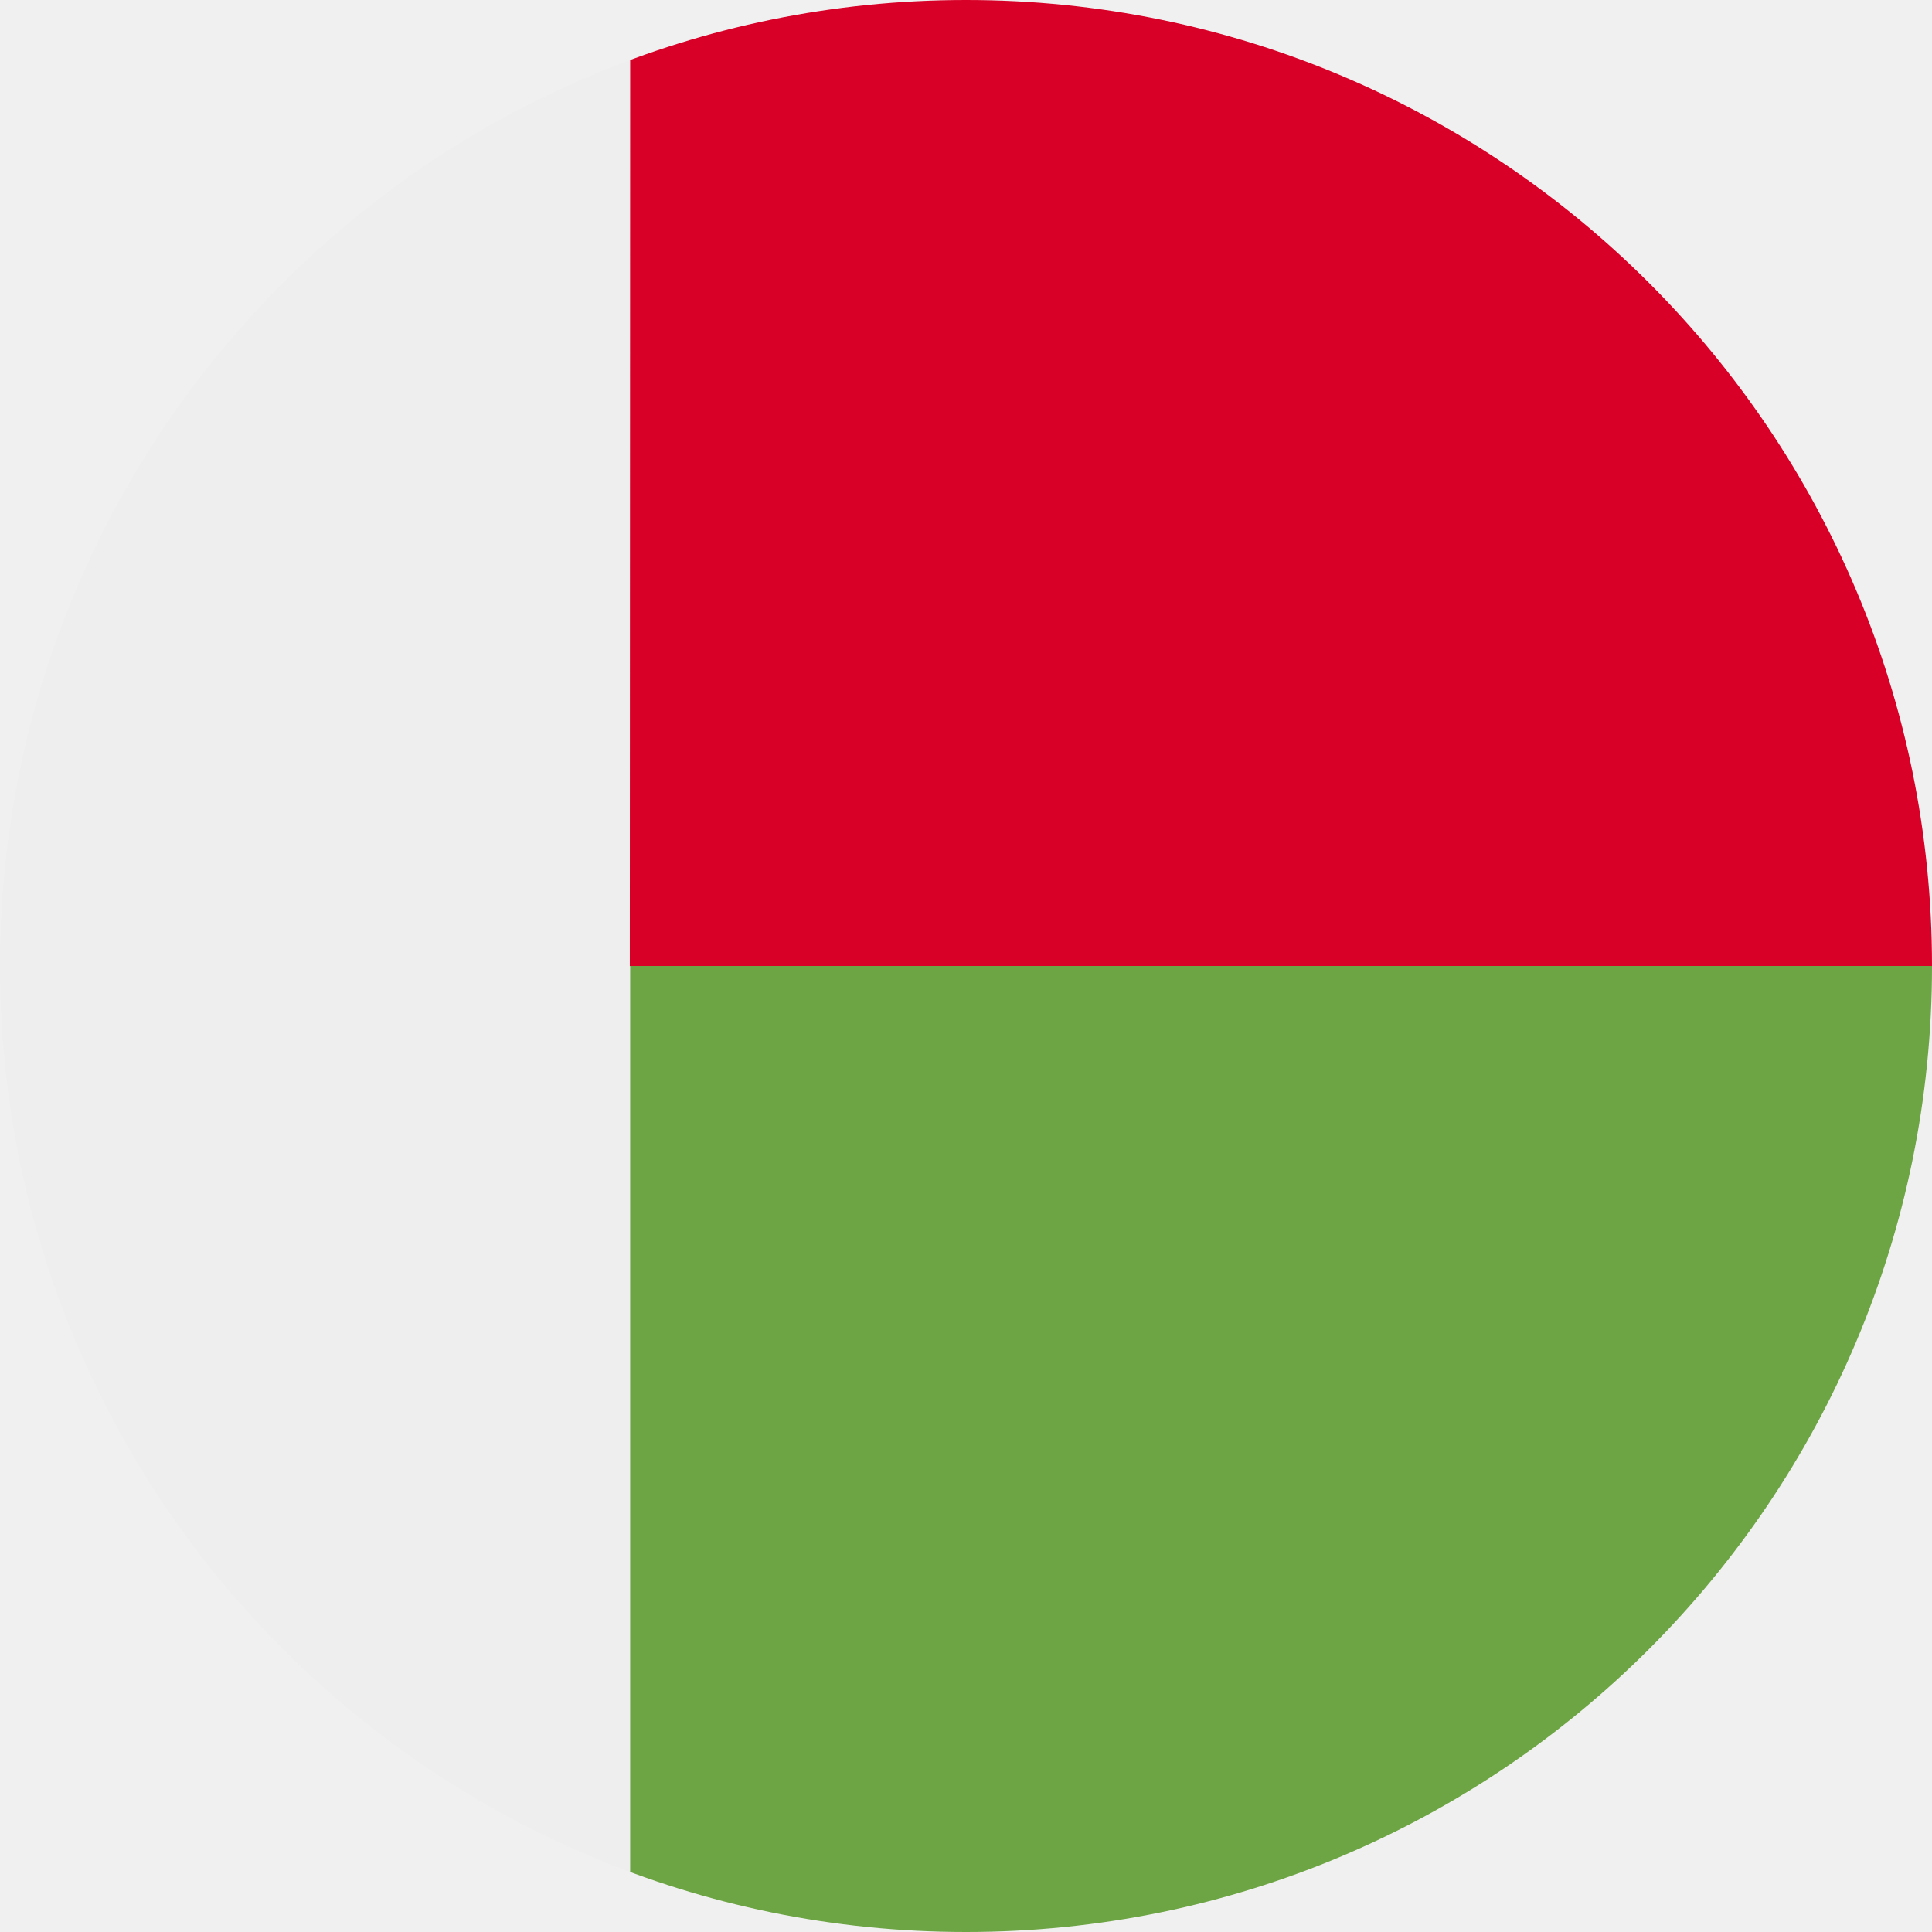
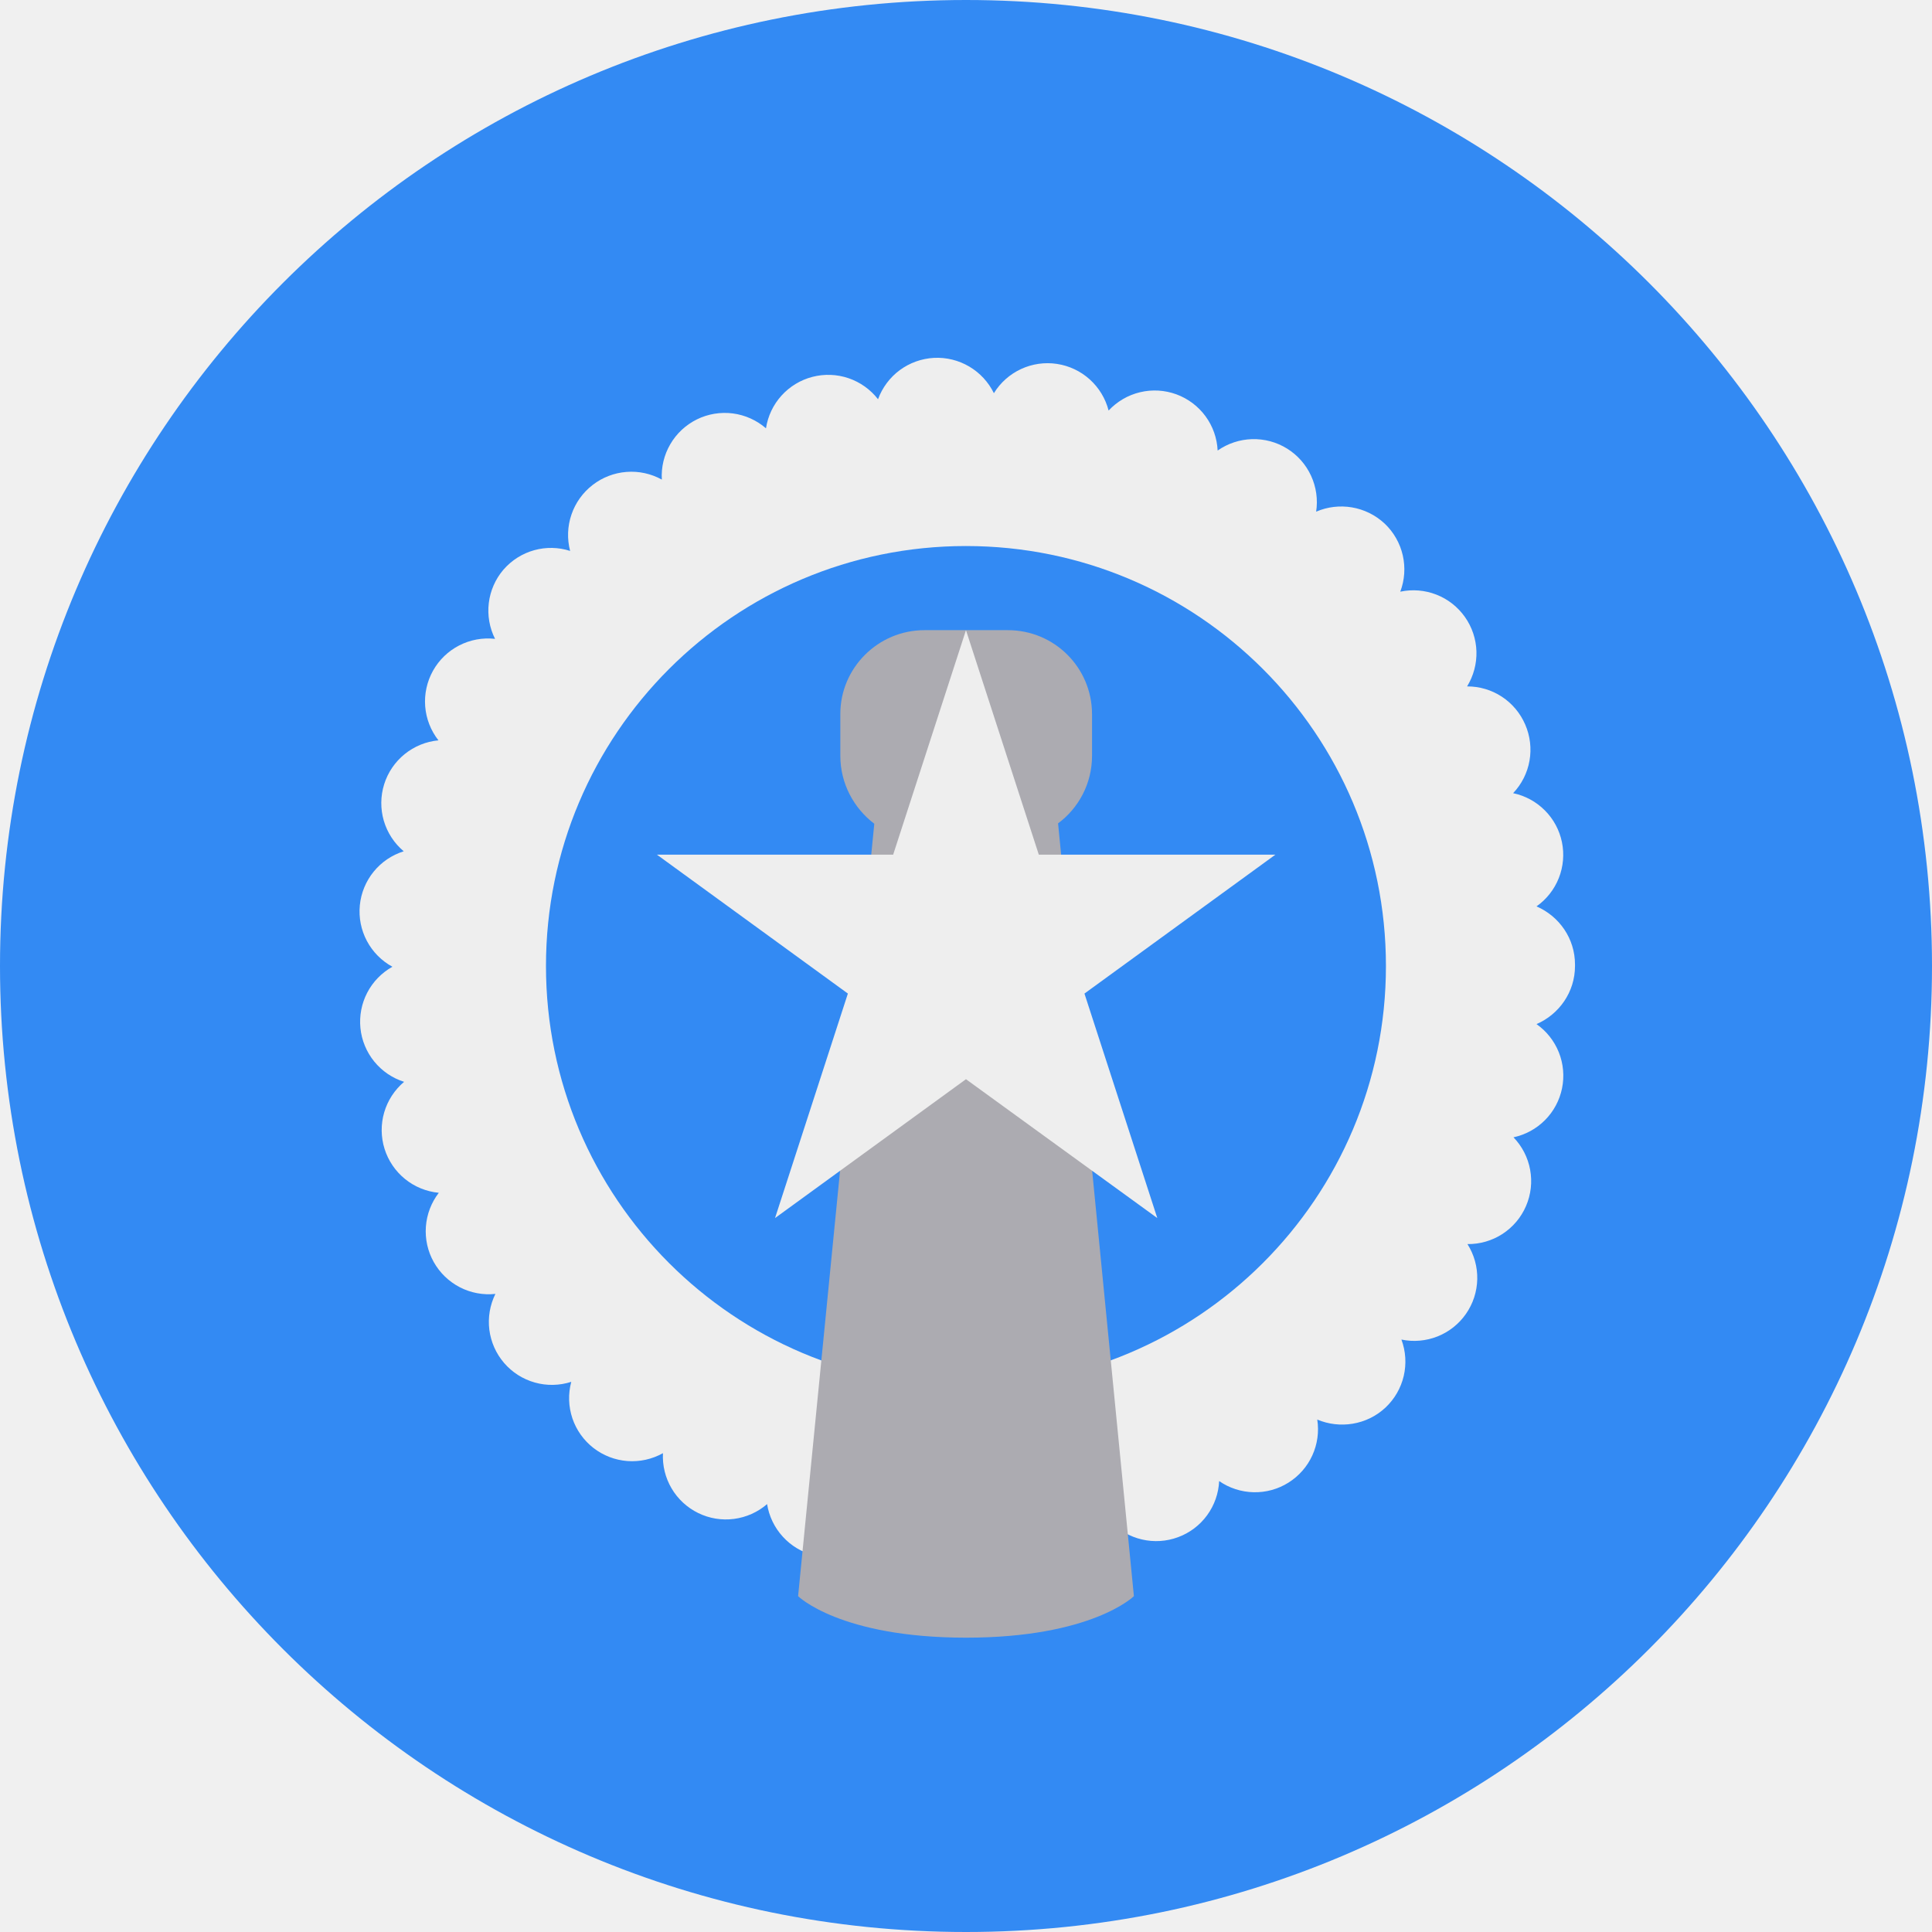
<svg xmlns="http://www.w3.org/2000/svg" width="64" height="64" viewBox="0 0 64 64" fill="none">
-   <g clip-path="url(#clip0_240_374)">
-     <mask id="mask0_240_374" style="mask-type:luminance" maskUnits="userSpaceOnUse" x="0" y="0" width="64" height="64">
+   <g clip-path="url(#clip0_240_587)">
+     <mask id="mask0_240_587" style="mask-type:luminance" maskUnits="userSpaceOnUse" x="0" y="0" width="64" height="64">
      <path d="M32 64C49.673 64 64 49.673 64 32C64 14.327 49.673 0 32 0C14.327 0 0 14.327 0 32C0 49.673 14.327 64 32 64Z" fill="white" />
    </mask>
-     <g mask="url(#mask0_240_374)">
-       <path d="M0 0H20.875L26.575 32.2L20.887 64H0V0Z" fill="#EEEEEE" />
-       <path d="M20.876 0H64.001V32L41.913 38.688L20.863 32L20.876 0Z" fill="#D80027" />
-       <path d="M20.875 32H64V64H20.875V32Z" fill="#6DA544" />
+     <g mask="url(#mask0_240_587)">
+       <path d="M0 0H64V64H0V0Z" fill="#338AF3" />
+       <path d="M30.999 52.15C30.585 52.133 30.186 51.993 29.852 51.748C29.518 51.503 29.265 51.164 29.124 50.775C28.874 51.097 28.536 51.339 28.151 51.472C27.766 51.604 27.35 51.621 26.955 51.52C26.561 51.419 26.204 51.205 25.93 50.903C25.655 50.602 25.475 50.227 25.411 49.825C25.102 50.093 24.72 50.263 24.314 50.316C23.909 50.369 23.496 50.301 23.129 50.121C22.761 49.941 22.454 49.657 22.247 49.305C22.039 48.952 21.94 48.546 21.961 48.138C21.603 48.339 21.193 48.429 20.784 48.399C20.374 48.368 19.982 48.217 19.658 47.965C19.334 47.713 19.091 47.37 18.96 46.981C18.83 46.591 18.817 46.172 18.924 45.775C18.532 45.901 18.113 45.91 17.717 45.798C17.321 45.687 16.967 45.462 16.699 45.15C16.431 44.839 16.262 44.456 16.21 44.05C16.159 43.643 16.229 43.23 16.411 42.862C16.005 42.906 15.594 42.829 15.231 42.641C14.868 42.453 14.568 42.163 14.368 41.806C14.168 41.45 14.078 41.042 14.108 40.634C14.138 40.226 14.287 39.836 14.536 39.513C14.127 39.474 13.737 39.316 13.418 39.057C13.098 38.798 12.862 38.45 12.739 38.058C12.616 37.665 12.612 37.245 12.727 36.85C12.842 36.455 13.072 36.103 13.386 35.837C12.998 35.715 12.654 35.48 12.397 35.164C12.14 34.848 11.981 34.464 11.94 34.059C11.899 33.653 11.977 33.245 12.165 32.883C12.353 32.522 12.643 32.224 12.999 32.025C12.639 31.829 12.345 31.531 12.153 31.169C11.961 30.807 11.88 30.396 11.92 29.988C11.96 29.581 12.119 29.194 12.378 28.875C12.636 28.557 12.983 28.323 13.374 28.2C13.059 27.935 12.83 27.583 12.714 27.188C12.599 26.793 12.603 26.373 12.726 25.98C12.849 25.587 13.085 25.24 13.405 24.981C13.725 24.722 14.114 24.563 14.524 24.525C14.27 24.201 14.117 23.81 14.085 23.4C14.053 22.99 14.143 22.58 14.343 22.22C14.544 21.861 14.845 21.569 15.211 21.381C15.577 21.193 15.99 21.117 16.399 21.163C16.215 20.796 16.143 20.384 16.192 19.977C16.241 19.571 16.408 19.187 16.674 18.875C17.236 18.225 18.111 18 18.886 18.25C18.782 17.852 18.797 17.432 18.931 17.043C19.064 16.654 19.309 16.313 19.636 16.062C19.959 15.813 20.347 15.664 20.754 15.633C21.16 15.601 21.567 15.69 21.924 15.887C21.9 15.478 21.997 15.07 22.204 14.716C22.41 14.361 22.717 14.075 23.085 13.893C23.453 13.712 23.867 13.643 24.274 13.695C24.681 13.748 25.063 13.919 25.374 14.188C25.436 13.784 25.614 13.408 25.888 13.105C26.162 12.802 26.518 12.586 26.913 12.484C27.308 12.382 27.724 12.397 28.111 12.529C28.497 12.661 28.836 12.903 29.086 13.225C29.227 12.84 29.477 12.505 29.806 12.261C30.136 12.018 30.53 11.877 30.939 11.855C31.348 11.834 31.754 11.934 32.107 12.142C32.46 12.35 32.744 12.657 32.924 13.025C33.138 12.676 33.451 12.398 33.823 12.225C34.194 12.053 34.609 11.993 35.014 12.055C35.419 12.116 35.797 12.295 36.101 12.57C36.405 12.845 36.622 13.203 36.724 13.6C37.004 13.3 37.366 13.088 37.766 12.993C38.165 12.897 38.584 12.922 38.97 13.063C39.355 13.205 39.691 13.457 39.934 13.788C40.177 14.119 40.317 14.515 40.336 14.925C40.671 14.69 41.068 14.559 41.476 14.547C41.885 14.536 42.289 14.644 42.636 14.86C42.984 15.076 43.26 15.389 43.431 15.761C43.602 16.132 43.661 16.546 43.599 16.95C44.349 16.625 45.249 16.762 45.874 17.35C46.171 17.633 46.378 17.998 46.469 18.398C46.56 18.798 46.531 19.216 46.386 19.6C46.786 19.515 47.202 19.549 47.583 19.698C47.964 19.847 48.292 20.104 48.528 20.439C48.764 20.773 48.896 21.169 48.909 21.577C48.921 21.986 48.813 22.39 48.599 22.738C49.008 22.736 49.409 22.855 49.751 23.079C50.093 23.304 50.362 23.624 50.524 24C50.688 24.377 50.738 24.793 50.667 25.198C50.596 25.603 50.407 25.977 50.124 26.275C50.522 26.358 50.887 26.556 51.174 26.844C51.462 27.132 51.659 27.497 51.741 27.896C51.823 28.294 51.787 28.708 51.638 29.086C51.488 29.465 51.231 29.791 50.899 30.025C51.649 30.35 52.174 31.087 52.174 31.95V32C52.174 32.862 51.649 33.6 50.899 33.925C51.231 34.158 51.488 34.484 51.639 34.861C51.789 35.239 51.826 35.652 51.745 36.05C51.664 36.448 51.469 36.814 51.183 37.102C50.897 37.391 50.533 37.59 50.136 37.675C50.422 37.971 50.614 38.345 50.688 38.751C50.762 39.156 50.715 39.573 50.551 39.952C50.389 40.33 50.117 40.651 49.772 40.876C49.427 41.1 49.023 41.217 48.611 41.212C48.832 41.56 48.945 41.965 48.936 42.376C48.927 42.788 48.797 43.187 48.561 43.525C48.327 43.861 48 44.12 47.62 44.271C47.24 44.422 46.824 44.458 46.424 44.375C46.567 44.76 46.594 45.179 46.501 45.579C46.407 45.98 46.198 46.343 45.899 46.625C45.274 47.212 44.374 47.337 43.636 47.025C43.699 47.428 43.642 47.841 43.472 48.213C43.303 48.584 43.028 48.897 42.682 49.114C42.336 49.331 41.935 49.442 41.526 49.432C41.118 49.423 40.722 49.295 40.386 49.062C40.367 49.471 40.228 49.865 39.986 50.196C39.745 50.526 39.412 50.778 39.028 50.92C38.645 51.063 38.227 51.09 37.829 50.997C37.43 50.905 37.068 50.697 36.786 50.4C36.687 50.8 36.471 51.162 36.165 51.44C35.86 51.717 35.48 51.898 35.072 51.96C34.664 52.021 34.247 51.961 33.873 51.785C33.5 51.61 33.187 51.328 32.974 50.975C32.795 51.345 32.511 51.653 32.157 51.862C31.804 52.071 31.396 52.171 30.986 52.15H30.999Z" fill="#EEEEEE" />
+       <path d="M31.998 45.913C39.682 45.913 45.911 39.684 45.911 32C45.911 24.317 39.682 18.088 31.998 18.088C24.315 18.088 18.086 24.317 18.086 32C18.086 39.684 24.315 45.913 31.998 45.913Z" fill="#338AF3" />
+       <path d="M35.05 27.275C35.725 26.775 36.175 25.962 36.175 25.038V23.663C36.175 22.113 34.925 20.875 33.388 20.875H30.625C29.087 20.875 27.837 22.125 27.837 23.65V25.038C27.837 25.962 28.288 26.775 28.962 27.288L26.438 52.875C26.438 52.875 27.825 54.25 32 54.25C36.175 54.25 37.562 52.875 37.562 52.875L35.05 27.275Z" fill="#ACABB1" />
+       <path d="M31.999 20.875L34.412 28.312H42.249L35.924 32.913L38.337 40.35L31.999 35.75L25.674 40.35L28.087 32.913L21.762 28.312H29.587L31.999 20.875Z" fill="#EEEEEE" />
    </g>
  </g>
  <defs>
-     <clipPath id="clip0_240_374">
+     <clipPath id="clip0_240_587">
      <rect width="64" height="64" fill="white" />
    </clipPath>
  </defs>
</svg>
